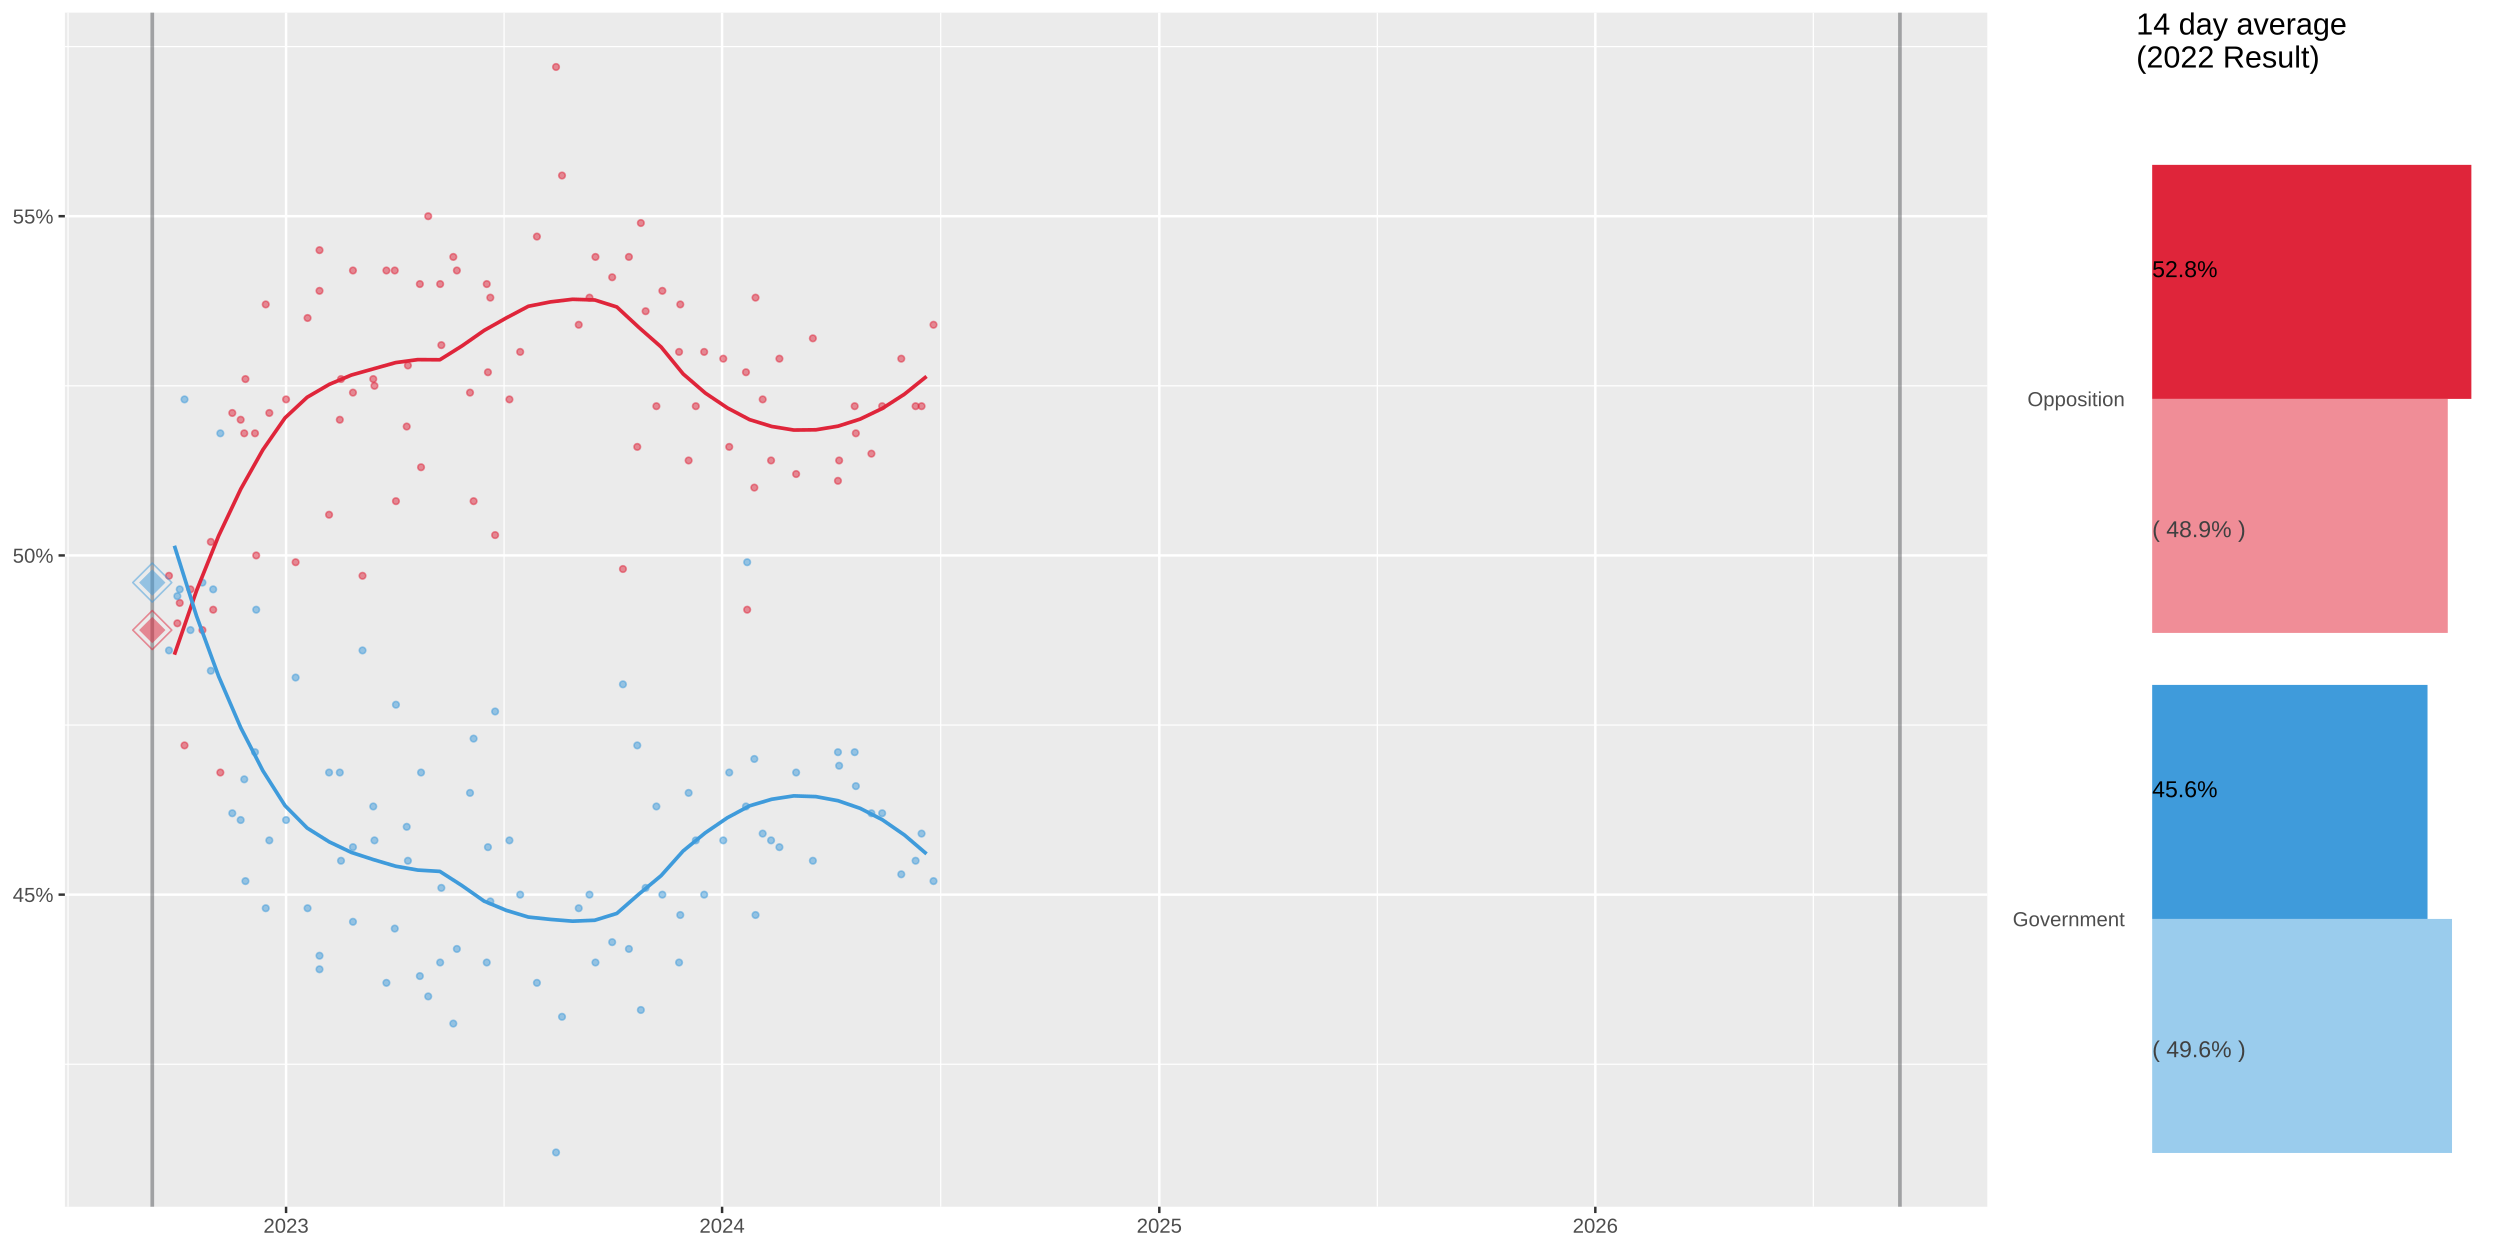
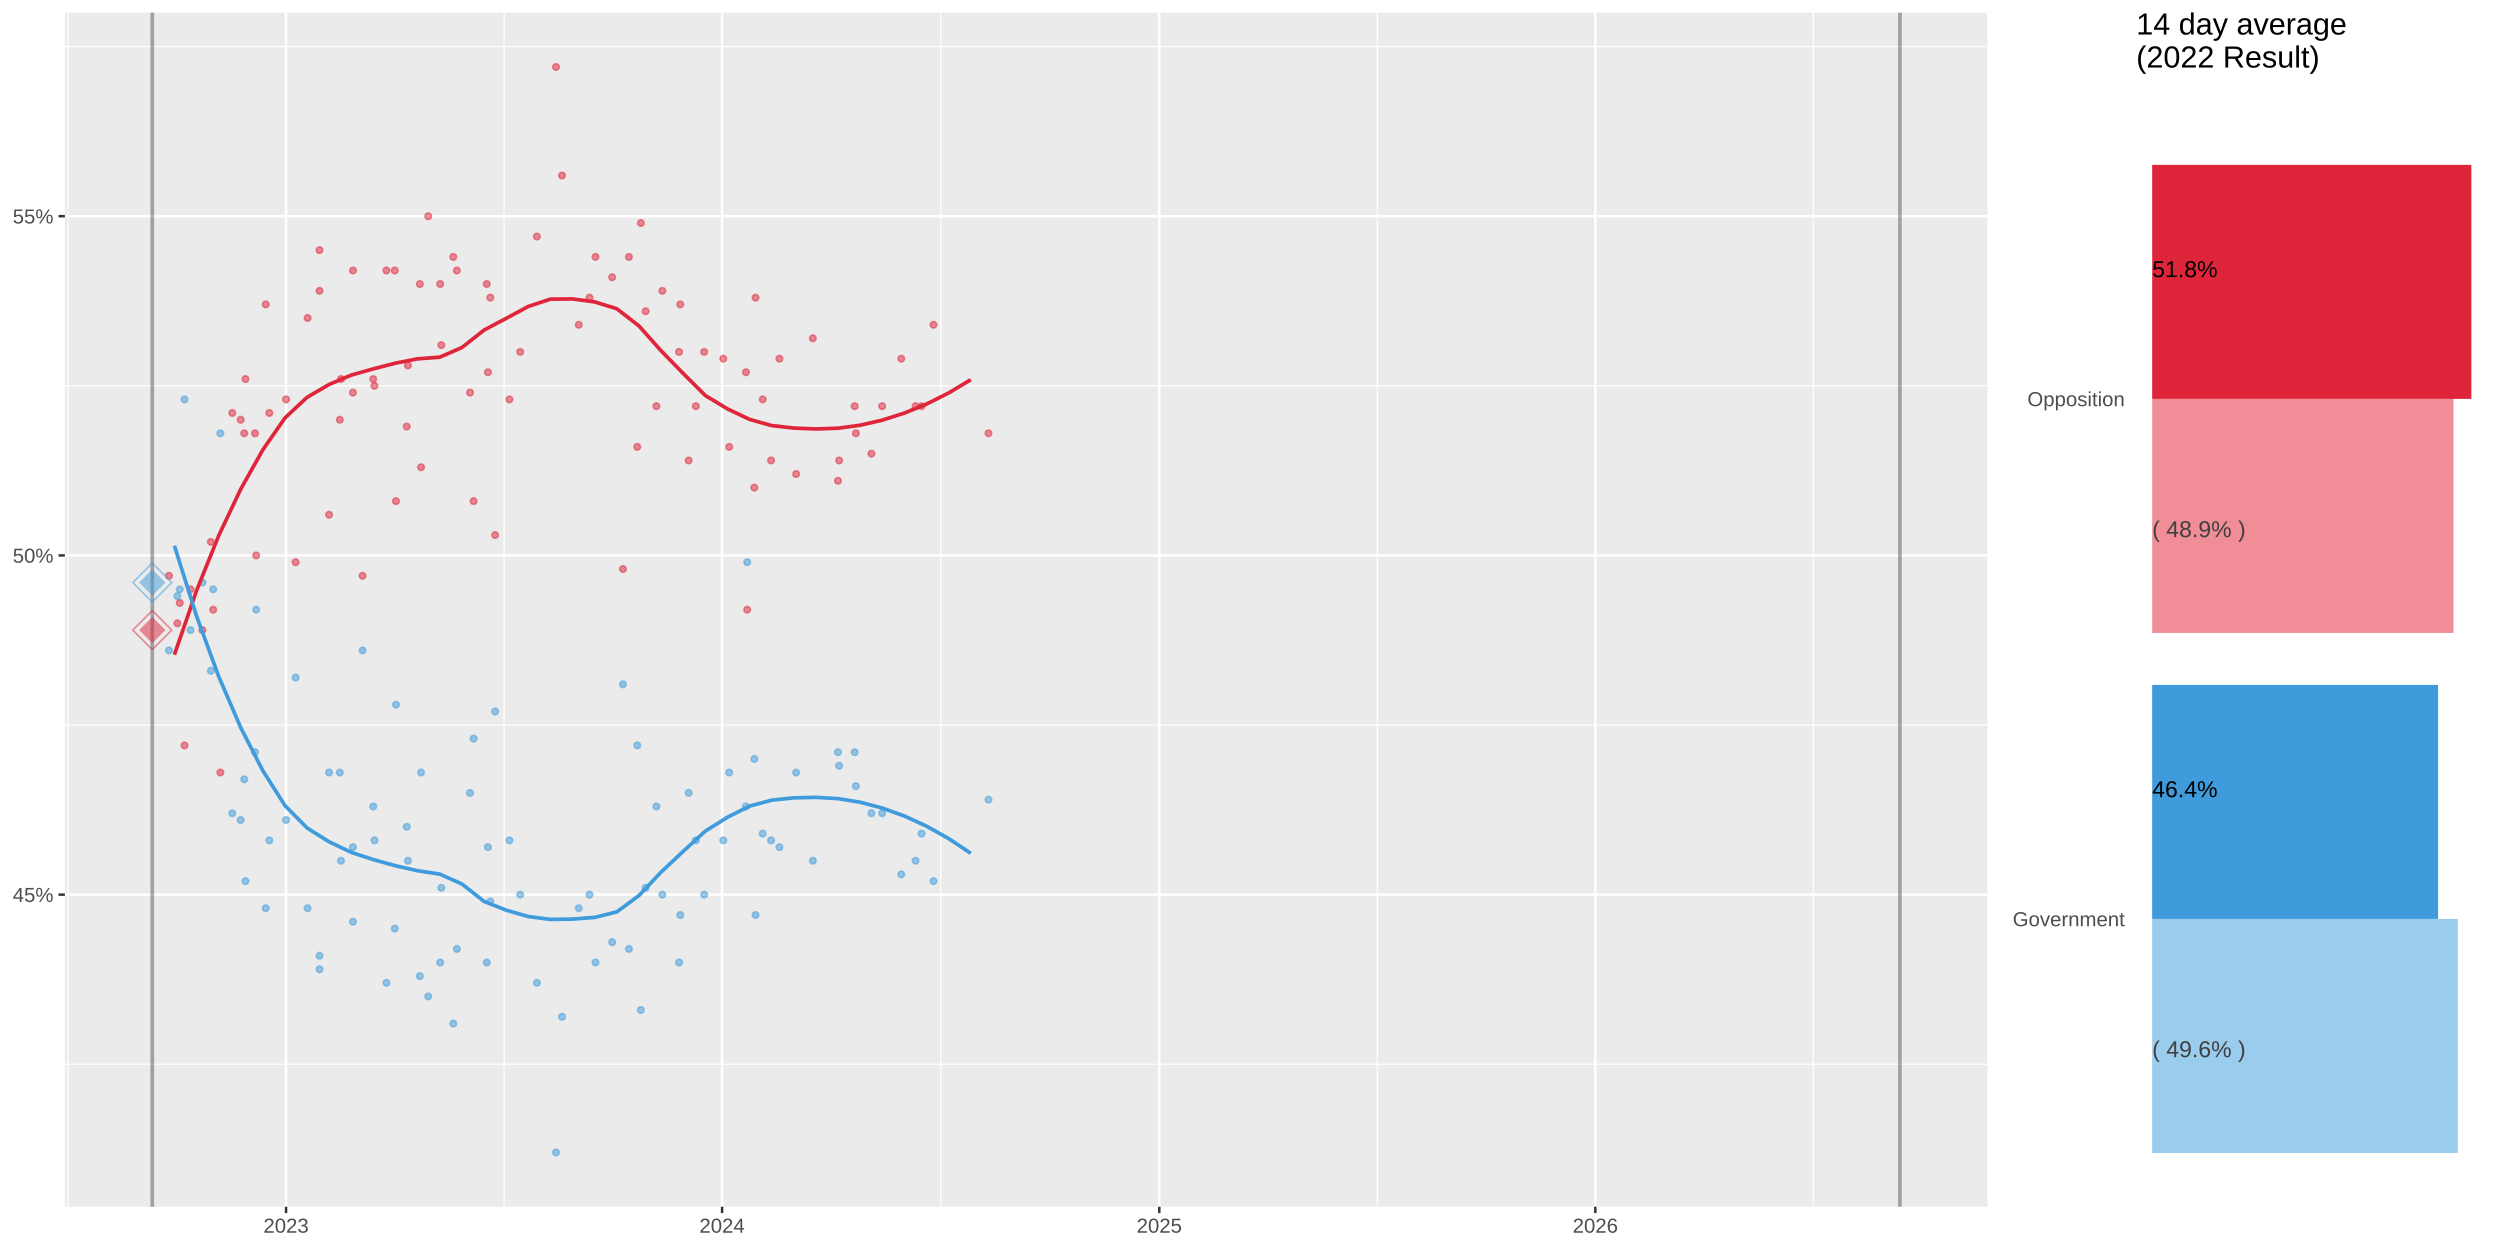
<svg xmlns="http://www.w3.org/2000/svg" class="svglite" width="1080.00pt" height="540.00pt" viewBox="0 0 1080.00 540.00">
  <defs>
    <style type="text/css">
    line, polyline, polygon, path, rect, circle {
      fill: none;
      stroke: #000000;
      stroke-linecap: round;
      stroke-linejoin: round;
      stroke-miterlimit: 10.00;
    }
    text {
      white-space: pre;
    }
  </style>
  </defs>
  <rect width="100%" height="100%" style="stroke: none; fill: none;" />
  <defs>
    <clipPath id="cpMC4wMHwxMDgwLjAwfDAuMDB8NTQwLjAw">
      <rect x="0.00" y="0.00" width="1080.00" height="540.00" />
    </clipPath>
  </defs>
  <g clip-path="url(#cpMC4wMHwxMDgwLjAwfDAuMDB8NTQwLjAw)">
</g>
  <defs>
    <clipPath id="cpMC4wMHw4NjQuMDB8MC4wMHw1NDAuMDA=">
      <rect x="0.00" y="0.00" width="864.00" height="540.00" />
    </clipPath>
  </defs>
  <g clip-path="url(#cpMC4wMHw4NjQuMDB8MC4wMHw1NDAuMDA=)">
    <rect x="0.00" y="0.00" width="864.00" height="540.00" style="stroke-width: 1.07; stroke: #FFFFFF; fill: #FFFFFF;" />
  </g>
  <g clip-path="url(#cpMC4wMHwxMDgwLjAwfDAuMDB8NTQwLjAw)">
</g>
  <defs>
    <clipPath id="cpMjguMDN8ODU4LjUyfDUuNDh8NTIxLjMx">
      <rect x="28.03" y="5.48" width="830.49" height="515.83" />
    </clipPath>
  </defs>
  <g clip-path="url(#cpMjguMDN8ODU4LjUyfDUuNDh8NTIxLjMx)">
    <rect x="28.03" y="5.48" width="830.49" height="515.83" style="stroke-width: 1.07; stroke: none; fill: #EBEBEB;" />
    <polyline points="28.03,459.76 858.52,459.76 " style="stroke-width: 0.53; stroke: #FFFFFF; stroke-linecap: butt;" />
    <polyline points="28.03,313.22 858.52,313.22 " style="stroke-width: 0.53; stroke: #FFFFFF; stroke-linecap: butt;" />
    <polyline points="28.03,166.68 858.52,166.68 " style="stroke-width: 0.53; stroke: #FFFFFF; stroke-linecap: butt;" />
    <polyline points="28.03,20.13 858.52,20.13 " style="stroke-width: 0.53; stroke: #FFFFFF; stroke-linecap: butt;" />
    <polyline points="29.40,521.31 29.40,5.48 " style="stroke-width: 0.53; stroke: #FFFFFF; stroke-linecap: butt;" />
    <polyline points="217.76,521.31 217.76,5.48 " style="stroke-width: 0.53; stroke: #FFFFFF; stroke-linecap: butt;" />
    <polyline points="406.38,521.31 406.38,5.48 " style="stroke-width: 0.53; stroke: #FFFFFF; stroke-linecap: butt;" />
    <polyline points="595.00,521.31 595.00,5.48 " style="stroke-width: 0.53; stroke: #FFFFFF; stroke-linecap: butt;" />
    <polyline points="783.36,521.31 783.36,5.48 " style="stroke-width: 0.53; stroke: #FFFFFF; stroke-linecap: butt;" />
    <polyline points="28.03,386.49 858.52,386.49 " style="stroke-width: 1.07; stroke: #FFFFFF; stroke-linecap: butt;" />
    <polyline points="28.03,239.95 858.52,239.95 " style="stroke-width: 1.07; stroke: #FFFFFF; stroke-linecap: butt;" />
    <polyline points="28.03,93.40 858.52,93.40 " style="stroke-width: 1.07; stroke: #FFFFFF; stroke-linecap: butt;" />
    <polyline points="123.58,521.31 123.58,5.48 " style="stroke-width: 1.07; stroke: #FFFFFF; stroke-linecap: butt;" />
    <polyline points="311.94,521.31 311.94,5.48 " style="stroke-width: 1.07; stroke: #FFFFFF; stroke-linecap: butt;" />
    <polyline points="500.82,521.31 500.82,5.48 " style="stroke-width: 1.07; stroke: #FFFFFF; stroke-linecap: butt;" />
    <polyline points="689.18,521.31 689.18,5.48 " style="stroke-width: 1.07; stroke: #FFFFFF; stroke-linecap: butt;" />
+     <circle cx="427.02" cy="187.19" r="1.42" style="stroke-width: 0.71; stroke: #DF253A; stroke-opacity: 0.50; fill: #DF253A; fill-opacity: 0.50;" />
    <circle cx="403.28" cy="140.30" r="1.42" style="stroke-width: 0.71; stroke: #DF253A; stroke-opacity: 0.50; fill: #DF253A; fill-opacity: 0.50;" />
    <circle cx="398.12" cy="175.47" r="1.42" style="stroke-width: 0.71; stroke: #DF253A; stroke-opacity: 0.50; fill: #DF253A; fill-opacity: 0.50;" />
    <circle cx="395.54" cy="175.47" r="1.42" style="stroke-width: 0.71; stroke: #DF253A; stroke-opacity: 0.50; fill: #DF253A; fill-opacity: 0.50;" />
    <circle cx="389.35" cy="154.95" r="1.42" style="stroke-width: 0.71; stroke: #DF253A; stroke-opacity: 0.50; fill: #DF253A; fill-opacity: 0.50;" />
    <circle cx="381.09" cy="175.47" r="1.42" style="stroke-width: 0.71; stroke: #DF253A; stroke-opacity: 0.50; fill: #DF253A; fill-opacity: 0.50;" />
    <circle cx="376.45" cy="195.98" r="1.42" style="stroke-width: 0.71; stroke: #DF253A; stroke-opacity: 0.50; fill: #DF253A; fill-opacity: 0.50;" />
    <circle cx="369.74" cy="187.19" r="1.42" style="stroke-width: 0.71; stroke: #DF253A; stroke-opacity: 0.50; fill: #DF253A; fill-opacity: 0.50;" />
    <circle cx="369.22" cy="175.47" r="1.42" style="stroke-width: 0.71; stroke: #DF253A; stroke-opacity: 0.50; fill: #DF253A; fill-opacity: 0.50;" />
    <circle cx="362.51" cy="198.92" r="1.42" style="stroke-width: 0.71; stroke: #DF253A; stroke-opacity: 0.50; fill: #DF253A; fill-opacity: 0.50;" />
    <circle cx="362.00" cy="207.71" r="1.42" style="stroke-width: 0.71; stroke: #DF253A; stroke-opacity: 0.50; fill: #DF253A; fill-opacity: 0.50;" />
    <circle cx="351.16" cy="146.16" r="1.42" style="stroke-width: 0.71; stroke: #DF253A; stroke-opacity: 0.50; fill: #DF253A; fill-opacity: 0.50;" />
    <circle cx="343.93" cy="204.78" r="1.42" style="stroke-width: 0.71; stroke: #DF253A; stroke-opacity: 0.50; fill: #DF253A; fill-opacity: 0.50;" />
    <circle cx="336.71" cy="154.95" r="1.42" style="stroke-width: 0.71; stroke: #DF253A; stroke-opacity: 0.50; fill: #DF253A; fill-opacity: 0.50;" />
    <circle cx="333.10" cy="198.92" r="1.42" style="stroke-width: 0.71; stroke: #DF253A; stroke-opacity: 0.50; fill: #DF253A; fill-opacity: 0.50;" />
    <circle cx="329.48" cy="172.54" r="1.42" style="stroke-width: 0.71; stroke: #DF253A; stroke-opacity: 0.50; fill: #DF253A; fill-opacity: 0.50;" />
    <circle cx="326.39" cy="128.58" r="1.42" style="stroke-width: 0.71; stroke: #DF253A; stroke-opacity: 0.50; fill: #DF253A; fill-opacity: 0.50;" />
    <circle cx="325.87" cy="210.64" r="1.42" style="stroke-width: 0.71; stroke: #DF253A; stroke-opacity: 0.50; fill: #DF253A; fill-opacity: 0.50;" />
    <circle cx="322.78" cy="263.39" r="1.42" style="stroke-width: 0.71; stroke: #DF253A; stroke-opacity: 0.50; fill: #DF253A; fill-opacity: 0.50;" />
    <circle cx="322.26" cy="160.81" r="1.42" style="stroke-width: 0.71; stroke: #DF253A; stroke-opacity: 0.50; fill: #DF253A; fill-opacity: 0.50;" />
    <circle cx="315.03" cy="193.05" r="1.42" style="stroke-width: 0.71; stroke: #DF253A; stroke-opacity: 0.50; fill: #DF253A; fill-opacity: 0.50;" />
    <circle cx="312.45" cy="154.95" r="1.42" style="stroke-width: 0.71; stroke: #DF253A; stroke-opacity: 0.50; fill: #DF253A; fill-opacity: 0.50;" />
    <circle cx="304.20" cy="152.02" r="1.42" style="stroke-width: 0.71; stroke: #DF253A; stroke-opacity: 0.50; fill: #DF253A; fill-opacity: 0.50;" />
    <circle cx="300.59" cy="175.47" r="1.42" style="stroke-width: 0.71; stroke: #DF253A; stroke-opacity: 0.50; fill: #DF253A; fill-opacity: 0.50;" />
    <circle cx="297.49" cy="198.92" r="1.42" style="stroke-width: 0.71; stroke: #DF253A; stroke-opacity: 0.50; fill: #DF253A; fill-opacity: 0.50;" />
    <circle cx="293.88" cy="131.51" r="1.42" style="stroke-width: 0.71; stroke: #DF253A; stroke-opacity: 0.50; fill: #DF253A; fill-opacity: 0.50;" />
    <circle cx="293.36" cy="152.02" r="1.42" style="stroke-width: 0.71; stroke: #DF253A; stroke-opacity: 0.50; fill: #DF253A; fill-opacity: 0.50;" />
    <circle cx="286.14" cy="125.64" r="1.42" style="stroke-width: 0.71; stroke: #DF253A; stroke-opacity: 0.50; fill: #DF253A; fill-opacity: 0.50;" />
    <circle cx="283.56" cy="175.47" r="1.42" style="stroke-width: 0.71; stroke: #DF253A; stroke-opacity: 0.50; fill: #DF253A; fill-opacity: 0.50;" />
    <circle cx="278.91" cy="134.44" r="1.42" style="stroke-width: 0.71; stroke: #DF253A; stroke-opacity: 0.50; fill: #DF253A; fill-opacity: 0.50;" />
    <circle cx="276.85" cy="96.34" r="1.42" style="stroke-width: 0.71; stroke: #DF253A; stroke-opacity: 0.50; fill: #DF253A; fill-opacity: 0.50;" />
    <circle cx="275.30" cy="193.05" r="1.42" style="stroke-width: 0.71; stroke: #DF253A; stroke-opacity: 0.50; fill: #DF253A; fill-opacity: 0.50;" />
    <circle cx="271.69" cy="110.99" r="1.42" style="stroke-width: 0.71; stroke: #DF253A; stroke-opacity: 0.50; fill: #DF253A; fill-opacity: 0.50;" />
    <circle cx="269.11" cy="245.81" r="1.42" style="stroke-width: 0.71; stroke: #DF253A; stroke-opacity: 0.50; fill: #DF253A; fill-opacity: 0.50;" />
    <circle cx="264.46" cy="119.78" r="1.42" style="stroke-width: 0.71; stroke: #DF253A; stroke-opacity: 0.50; fill: #DF253A; fill-opacity: 0.50;" />
    <circle cx="257.24" cy="110.99" r="1.42" style="stroke-width: 0.71; stroke: #DF253A; stroke-opacity: 0.50; fill: #DF253A; fill-opacity: 0.50;" />
    <circle cx="254.66" cy="128.58" r="1.42" style="stroke-width: 0.71; stroke: #DF253A; stroke-opacity: 0.50; fill: #DF253A; fill-opacity: 0.50;" />
    <circle cx="250.01" cy="140.30" r="1.42" style="stroke-width: 0.71; stroke: #DF253A; stroke-opacity: 0.50; fill: #DF253A; fill-opacity: 0.50;" />
    <circle cx="242.79" cy="75.82" r="1.42" style="stroke-width: 0.71; stroke: #DF253A; stroke-opacity: 0.50; fill: #DF253A; fill-opacity: 0.50;" />
    <circle cx="240.21" cy="28.93" r="1.42" style="stroke-width: 0.71; stroke: #DF253A; stroke-opacity: 0.50; fill: #DF253A; fill-opacity: 0.50;" />
    <circle cx="231.95" cy="102.20" r="1.42" style="stroke-width: 0.71; stroke: #DF253A; stroke-opacity: 0.50; fill: #DF253A; fill-opacity: 0.50;" />
    <circle cx="224.72" cy="152.02" r="1.42" style="stroke-width: 0.71; stroke: #DF253A; stroke-opacity: 0.50; fill: #DF253A; fill-opacity: 0.50;" />
    <circle cx="220.08" cy="172.54" r="1.42" style="stroke-width: 0.71; stroke: #DF253A; stroke-opacity: 0.50; fill: #DF253A; fill-opacity: 0.50;" />
    <circle cx="213.89" cy="231.15" r="1.42" style="stroke-width: 0.71; stroke: #DF253A; stroke-opacity: 0.50; fill: #DF253A; fill-opacity: 0.50;" />
    <circle cx="211.82" cy="128.58" r="1.42" style="stroke-width: 0.71; stroke: #DF253A; stroke-opacity: 0.50; fill: #DF253A; fill-opacity: 0.50;" />
    <circle cx="210.79" cy="160.81" r="1.42" style="stroke-width: 0.71; stroke: #DF253A; stroke-opacity: 0.50; fill: #DF253A; fill-opacity: 0.50;" />
    <circle cx="210.28" cy="122.71" r="1.42" style="stroke-width: 0.71; stroke: #DF253A; stroke-opacity: 0.50; fill: #DF253A; fill-opacity: 0.50;" />
    <circle cx="204.60" cy="216.50" r="1.42" style="stroke-width: 0.71; stroke: #DF253A; stroke-opacity: 0.50; fill: #DF253A; fill-opacity: 0.50;" />
    <circle cx="203.05" cy="169.61" r="1.42" style="stroke-width: 0.71; stroke: #DF253A; stroke-opacity: 0.50; fill: #DF253A; fill-opacity: 0.50;" />
    <circle cx="197.37" cy="116.85" r="1.42" style="stroke-width: 0.71; stroke: #DF253A; stroke-opacity: 0.50; fill: #DF253A; fill-opacity: 0.50;" />
    <circle cx="195.83" cy="110.99" r="1.42" style="stroke-width: 0.71; stroke: #DF253A; stroke-opacity: 0.50; fill: #DF253A; fill-opacity: 0.50;" />
    <circle cx="190.66" cy="149.09" r="1.42" style="stroke-width: 0.71; stroke: #DF253A; stroke-opacity: 0.50; fill: #DF253A; fill-opacity: 0.50;" />
    <circle cx="190.15" cy="122.71" r="1.42" style="stroke-width: 0.71; stroke: #DF253A; stroke-opacity: 0.50; fill: #DF253A; fill-opacity: 0.50;" />
    <circle cx="184.99" cy="93.40" r="1.42" style="stroke-width: 0.71; stroke: #DF253A; stroke-opacity: 0.50; fill: #DF253A; fill-opacity: 0.50;" />
    <circle cx="181.89" cy="201.85" r="1.42" style="stroke-width: 0.71; stroke: #DF253A; stroke-opacity: 0.50; fill: #DF253A; fill-opacity: 0.50;" />
    <circle cx="181.38" cy="122.71" r="1.42" style="stroke-width: 0.71; stroke: #DF253A; stroke-opacity: 0.50; fill: #DF253A; fill-opacity: 0.50;" />
    <circle cx="176.22" cy="157.88" r="1.42" style="stroke-width: 0.71; stroke: #DF253A; stroke-opacity: 0.50; fill: #DF253A; fill-opacity: 0.50;" />
    <circle cx="175.70" cy="184.26" r="1.42" style="stroke-width: 0.71; stroke: #DF253A; stroke-opacity: 0.50; fill: #DF253A; fill-opacity: 0.50;" />
    <circle cx="171.05" cy="216.50" r="1.42" style="stroke-width: 0.71; stroke: #DF253A; stroke-opacity: 0.50; fill: #DF253A; fill-opacity: 0.50;" />
    <circle cx="170.54" cy="116.85" r="1.42" style="stroke-width: 0.71; stroke: #DF253A; stroke-opacity: 0.50; fill: #DF253A; fill-opacity: 0.50;" />
    <circle cx="166.93" cy="116.85" r="1.42" style="stroke-width: 0.71; stroke: #DF253A; stroke-opacity: 0.50; fill: #DF253A; fill-opacity: 0.50;" />
    <circle cx="161.77" cy="166.68" r="1.42" style="stroke-width: 0.71; stroke: #DF253A; stroke-opacity: 0.50; fill: #DF253A; fill-opacity: 0.50;" />
    <circle cx="161.25" cy="163.75" r="1.42" style="stroke-width: 0.71; stroke: #DF253A; stroke-opacity: 0.50; fill: #DF253A; fill-opacity: 0.50;" />
    <circle cx="156.61" cy="248.74" r="1.42" style="stroke-width: 0.71; stroke: #DF253A; stroke-opacity: 0.50; fill: #DF253A; fill-opacity: 0.50;" />
    <circle cx="152.48" cy="169.61" r="1.42" style="stroke-width: 0.71; stroke: #DF253A; stroke-opacity: 0.50; fill: #DF253A; fill-opacity: 0.50;" />
    <circle cx="152.48" cy="116.85" r="1.42" style="stroke-width: 0.71; stroke: #DF253A; stroke-opacity: 0.50; fill: #DF253A; fill-opacity: 0.50;" />
    <circle cx="147.32" cy="163.75" r="1.42" style="stroke-width: 0.71; stroke: #DF253A; stroke-opacity: 0.50; fill: #DF253A; fill-opacity: 0.50;" />
    <circle cx="146.80" cy="181.33" r="1.42" style="stroke-width: 0.71; stroke: #DF253A; stroke-opacity: 0.50; fill: #DF253A; fill-opacity: 0.50;" />
    <circle cx="142.16" cy="222.36" r="1.42" style="stroke-width: 0.71; stroke: #DF253A; stroke-opacity: 0.50; fill: #DF253A; fill-opacity: 0.50;" />
    <circle cx="138.03" cy="108.06" r="1.42" style="stroke-width: 0.71; stroke: #DF253A; stroke-opacity: 0.50; fill: #DF253A; fill-opacity: 0.50;" />
    <circle cx="138.03" cy="125.64" r="1.42" style="stroke-width: 0.71; stroke: #DF253A; stroke-opacity: 0.50; fill: #DF253A; fill-opacity: 0.50;" />
    <circle cx="132.87" cy="137.37" r="1.42" style="stroke-width: 0.71; stroke: #DF253A; stroke-opacity: 0.50; fill: #DF253A; fill-opacity: 0.50;" />
    <circle cx="127.71" cy="242.88" r="1.42" style="stroke-width: 0.71; stroke: #DF253A; stroke-opacity: 0.50; fill: #DF253A; fill-opacity: 0.50;" />
    <circle cx="123.58" cy="172.54" r="1.42" style="stroke-width: 0.71; stroke: #DF253A; stroke-opacity: 0.50; fill: #DF253A; fill-opacity: 0.50;" />
    <circle cx="116.35" cy="178.40" r="1.42" style="stroke-width: 0.71; stroke: #DF253A; stroke-opacity: 0.50; fill: #DF253A; fill-opacity: 0.50;" />
    <circle cx="114.80" cy="131.51" r="1.42" style="stroke-width: 0.71; stroke: #DF253A; stroke-opacity: 0.50; fill: #DF253A; fill-opacity: 0.50;" />
    <circle cx="110.68" cy="239.95" r="1.42" style="stroke-width: 0.71; stroke: #DF253A; stroke-opacity: 0.50; fill: #DF253A; fill-opacity: 0.50;" />
    <circle cx="110.16" cy="187.19" r="1.42" style="stroke-width: 0.71; stroke: #DF253A; stroke-opacity: 0.50; fill: #DF253A; fill-opacity: 0.50;" />
    <circle cx="106.03" cy="163.75" r="1.42" style="stroke-width: 0.71; stroke: #DF253A; stroke-opacity: 0.50; fill: #DF253A; fill-opacity: 0.50;" />
    <circle cx="105.52" cy="187.19" r="1.42" style="stroke-width: 0.71; stroke: #DF253A; stroke-opacity: 0.50; fill: #DF253A; fill-opacity: 0.50;" />
    <circle cx="103.97" cy="181.33" r="1.42" style="stroke-width: 0.71; stroke: #DF253A; stroke-opacity: 0.50; fill: #DF253A; fill-opacity: 0.50;" />
    <circle cx="100.35" cy="178.40" r="1.42" style="stroke-width: 0.71; stroke: #DF253A; stroke-opacity: 0.50; fill: #DF253A; fill-opacity: 0.50;" />
    <circle cx="95.19" cy="333.73" r="1.42" style="stroke-width: 0.71; stroke: #DF253A; stroke-opacity: 0.50; fill: #DF253A; fill-opacity: 0.50;" />
    <circle cx="92.10" cy="263.39" r="1.42" style="stroke-width: 0.71; stroke: #DF253A; stroke-opacity: 0.50; fill: #DF253A; fill-opacity: 0.50;" />
    <circle cx="91.07" cy="234.09" r="1.42" style="stroke-width: 0.71; stroke: #DF253A; stroke-opacity: 0.50; fill: #DF253A; fill-opacity: 0.50;" />
    <circle cx="87.45" cy="272.19" r="1.42" style="stroke-width: 0.71; stroke: #DF253A; stroke-opacity: 0.50; fill: #DF253A; fill-opacity: 0.50;" />
    <circle cx="82.29" cy="254.60" r="1.42" style="stroke-width: 0.71; stroke: #DF253A; stroke-opacity: 0.50; fill: #DF253A; fill-opacity: 0.50;" />
    <circle cx="79.71" cy="322.01" r="1.42" style="stroke-width: 0.71; stroke: #DF253A; stroke-opacity: 0.50; fill: #DF253A; fill-opacity: 0.50;" />
    <circle cx="77.65" cy="260.46" r="1.42" style="stroke-width: 0.71; stroke: #DF253A; stroke-opacity: 0.50; fill: #DF253A; fill-opacity: 0.50;" />
    <circle cx="76.62" cy="269.26" r="1.42" style="stroke-width: 0.71; stroke: #DF253A; stroke-opacity: 0.50; fill: #DF253A; fill-opacity: 0.50;" />
    <circle cx="73.00" cy="248.74" r="1.42" style="stroke-width: 0.71; stroke: #DF253A; stroke-opacity: 0.50; fill: #DF253A; fill-opacity: 0.50;" />
+     <circle cx="427.02" cy="345.46" r="1.42" style="stroke-width: 0.71; stroke: #3F9BDB; stroke-opacity: 0.50; fill: #3F9BDB; fill-opacity: 0.50;" />
    <circle cx="403.28" cy="380.63" r="1.42" style="stroke-width: 0.71; stroke: #3F9BDB; stroke-opacity: 0.50; fill: #3F9BDB; fill-opacity: 0.50;" />
    <circle cx="398.12" cy="360.11" r="1.42" style="stroke-width: 0.71; stroke: #3F9BDB; stroke-opacity: 0.50; fill: #3F9BDB; fill-opacity: 0.50;" />
    <circle cx="395.54" cy="371.84" r="1.42" style="stroke-width: 0.71; stroke: #3F9BDB; stroke-opacity: 0.50; fill: #3F9BDB; fill-opacity: 0.50;" />
    <circle cx="389.35" cy="377.70" r="1.42" style="stroke-width: 0.71; stroke: #3F9BDB; stroke-opacity: 0.50; fill: #3F9BDB; fill-opacity: 0.50;" />
    <circle cx="381.09" cy="351.32" r="1.42" style="stroke-width: 0.71; stroke: #3F9BDB; stroke-opacity: 0.50; fill: #3F9BDB; fill-opacity: 0.50;" />
    <circle cx="376.45" cy="351.32" r="1.42" style="stroke-width: 0.71; stroke: #3F9BDB; stroke-opacity: 0.50; fill: #3F9BDB; fill-opacity: 0.50;" />
    <circle cx="369.74" cy="339.60" r="1.42" style="stroke-width: 0.71; stroke: #3F9BDB; stroke-opacity: 0.50; fill: #3F9BDB; fill-opacity: 0.50;" />
    <circle cx="369.22" cy="324.94" r="1.42" style="stroke-width: 0.71; stroke: #3F9BDB; stroke-opacity: 0.50; fill: #3F9BDB; fill-opacity: 0.50;" />
    <circle cx="362.51" cy="330.80" r="1.42" style="stroke-width: 0.71; stroke: #3F9BDB; stroke-opacity: 0.50; fill: #3F9BDB; fill-opacity: 0.50;" />
    <circle cx="362.00" cy="324.94" r="1.42" style="stroke-width: 0.71; stroke: #3F9BDB; stroke-opacity: 0.50; fill: #3F9BDB; fill-opacity: 0.50;" />
    <circle cx="351.16" cy="371.84" r="1.42" style="stroke-width: 0.71; stroke: #3F9BDB; stroke-opacity: 0.50; fill: #3F9BDB; fill-opacity: 0.50;" />
    <circle cx="343.93" cy="333.73" r="1.42" style="stroke-width: 0.71; stroke: #3F9BDB; stroke-opacity: 0.50; fill: #3F9BDB; fill-opacity: 0.50;" />
    <circle cx="336.71" cy="365.97" r="1.42" style="stroke-width: 0.71; stroke: #3F9BDB; stroke-opacity: 0.50; fill: #3F9BDB; fill-opacity: 0.50;" />
    <circle cx="333.10" cy="363.04" r="1.42" style="stroke-width: 0.71; stroke: #3F9BDB; stroke-opacity: 0.50; fill: #3F9BDB; fill-opacity: 0.50;" />
    <circle cx="329.48" cy="360.11" r="1.42" style="stroke-width: 0.71; stroke: #3F9BDB; stroke-opacity: 0.50; fill: #3F9BDB; fill-opacity: 0.50;" />
    <circle cx="326.39" cy="395.28" r="1.42" style="stroke-width: 0.71; stroke: #3F9BDB; stroke-opacity: 0.50; fill: #3F9BDB; fill-opacity: 0.50;" />
    <circle cx="325.87" cy="327.87" r="1.42" style="stroke-width: 0.71; stroke: #3F9BDB; stroke-opacity: 0.50; fill: #3F9BDB; fill-opacity: 0.50;" />
    <circle cx="322.78" cy="242.88" r="1.42" style="stroke-width: 0.71; stroke: #3F9BDB; stroke-opacity: 0.50; fill: #3F9BDB; fill-opacity: 0.50;" />
    <circle cx="322.26" cy="348.39" r="1.42" style="stroke-width: 0.71; stroke: #3F9BDB; stroke-opacity: 0.50; fill: #3F9BDB; fill-opacity: 0.50;" />
    <circle cx="315.03" cy="333.73" r="1.42" style="stroke-width: 0.71; stroke: #3F9BDB; stroke-opacity: 0.50; fill: #3F9BDB; fill-opacity: 0.50;" />
    <circle cx="312.45" cy="363.04" r="1.42" style="stroke-width: 0.71; stroke: #3F9BDB; stroke-opacity: 0.50; fill: #3F9BDB; fill-opacity: 0.50;" />
    <circle cx="304.20" cy="386.49" r="1.42" style="stroke-width: 0.71; stroke: #3F9BDB; stroke-opacity: 0.50; fill: #3F9BDB; fill-opacity: 0.50;" />
    <circle cx="300.59" cy="363.04" r="1.42" style="stroke-width: 0.71; stroke: #3F9BDB; stroke-opacity: 0.50; fill: #3F9BDB; fill-opacity: 0.50;" />
    <circle cx="297.49" cy="342.53" r="1.42" style="stroke-width: 0.71; stroke: #3F9BDB; stroke-opacity: 0.50; fill: #3F9BDB; fill-opacity: 0.50;" />
    <circle cx="293.88" cy="395.28" r="1.42" style="stroke-width: 0.71; stroke: #3F9BDB; stroke-opacity: 0.50; fill: #3F9BDB; fill-opacity: 0.50;" />
    <circle cx="293.36" cy="415.80" r="1.42" style="stroke-width: 0.71; stroke: #3F9BDB; stroke-opacity: 0.50; fill: #3F9BDB; fill-opacity: 0.50;" />
    <circle cx="286.14" cy="386.49" r="1.42" style="stroke-width: 0.71; stroke: #3F9BDB; stroke-opacity: 0.50; fill: #3F9BDB; fill-opacity: 0.50;" />
    <circle cx="283.56" cy="348.39" r="1.42" style="stroke-width: 0.71; stroke: #3F9BDB; stroke-opacity: 0.50; fill: #3F9BDB; fill-opacity: 0.50;" />
    <circle cx="278.91" cy="383.56" r="1.42" style="stroke-width: 0.71; stroke: #3F9BDB; stroke-opacity: 0.50; fill: #3F9BDB; fill-opacity: 0.50;" />
    <circle cx="276.85" cy="436.31" r="1.42" style="stroke-width: 0.71; stroke: #3F9BDB; stroke-opacity: 0.50; fill: #3F9BDB; fill-opacity: 0.50;" />
    <circle cx="275.30" cy="322.01" r="1.42" style="stroke-width: 0.71; stroke: #3F9BDB; stroke-opacity: 0.50; fill: #3F9BDB; fill-opacity: 0.50;" />
    <circle cx="271.69" cy="409.94" r="1.42" style="stroke-width: 0.71; stroke: #3F9BDB; stroke-opacity: 0.50; fill: #3F9BDB; fill-opacity: 0.50;" />
    <circle cx="269.11" cy="295.63" r="1.42" style="stroke-width: 0.71; stroke: #3F9BDB; stroke-opacity: 0.50; fill: #3F9BDB; fill-opacity: 0.50;" />
    <circle cx="264.46" cy="407.01" r="1.42" style="stroke-width: 0.71; stroke: #3F9BDB; stroke-opacity: 0.50; fill: #3F9BDB; fill-opacity: 0.50;" />
    <circle cx="257.24" cy="415.80" r="1.42" style="stroke-width: 0.71; stroke: #3F9BDB; stroke-opacity: 0.50; fill: #3F9BDB; fill-opacity: 0.50;" />
    <circle cx="254.66" cy="386.49" r="1.42" style="stroke-width: 0.71; stroke: #3F9BDB; stroke-opacity: 0.50; fill: #3F9BDB; fill-opacity: 0.50;" />
    <circle cx="250.01" cy="392.35" r="1.42" style="stroke-width: 0.71; stroke: #3F9BDB; stroke-opacity: 0.50; fill: #3F9BDB; fill-opacity: 0.50;" />
    <circle cx="242.79" cy="439.25" r="1.42" style="stroke-width: 0.71; stroke: #3F9BDB; stroke-opacity: 0.50; fill: #3F9BDB; fill-opacity: 0.50;" />
    <circle cx="240.21" cy="497.86" r="1.42" style="stroke-width: 0.71; stroke: #3F9BDB; stroke-opacity: 0.50; fill: #3F9BDB; fill-opacity: 0.50;" />
    <circle cx="231.95" cy="424.59" r="1.42" style="stroke-width: 0.71; stroke: #3F9BDB; stroke-opacity: 0.50; fill: #3F9BDB; fill-opacity: 0.50;" />
    <circle cx="224.72" cy="386.49" r="1.42" style="stroke-width: 0.71; stroke: #3F9BDB; stroke-opacity: 0.50; fill: #3F9BDB; fill-opacity: 0.50;" />
    <circle cx="220.08" cy="363.04" r="1.42" style="stroke-width: 0.71; stroke: #3F9BDB; stroke-opacity: 0.50; fill: #3F9BDB; fill-opacity: 0.50;" />
    <circle cx="213.89" cy="307.36" r="1.42" style="stroke-width: 0.71; stroke: #3F9BDB; stroke-opacity: 0.50; fill: #3F9BDB; fill-opacity: 0.50;" />
    <circle cx="211.82" cy="389.42" r="1.42" style="stroke-width: 0.71; stroke: #3F9BDB; stroke-opacity: 0.50; fill: #3F9BDB; fill-opacity: 0.50;" />
    <circle cx="210.79" cy="365.97" r="1.42" style="stroke-width: 0.71; stroke: #3F9BDB; stroke-opacity: 0.50; fill: #3F9BDB; fill-opacity: 0.50;" />
    <circle cx="210.28" cy="415.80" r="1.42" style="stroke-width: 0.71; stroke: #3F9BDB; stroke-opacity: 0.50; fill: #3F9BDB; fill-opacity: 0.50;" />
    <circle cx="204.60" cy="319.08" r="1.42" style="stroke-width: 0.71; stroke: #3F9BDB; stroke-opacity: 0.50; fill: #3F9BDB; fill-opacity: 0.50;" />
    <circle cx="203.05" cy="342.53" r="1.42" style="stroke-width: 0.71; stroke: #3F9BDB; stroke-opacity: 0.50; fill: #3F9BDB; fill-opacity: 0.50;" />
    <circle cx="197.37" cy="409.94" r="1.42" style="stroke-width: 0.71; stroke: #3F9BDB; stroke-opacity: 0.50; fill: #3F9BDB; fill-opacity: 0.50;" />
    <circle cx="195.83" cy="442.18" r="1.42" style="stroke-width: 0.71; stroke: #3F9BDB; stroke-opacity: 0.50; fill: #3F9BDB; fill-opacity: 0.50;" />
    <circle cx="190.66" cy="383.56" r="1.42" style="stroke-width: 0.71; stroke: #3F9BDB; stroke-opacity: 0.50; fill: #3F9BDB; fill-opacity: 0.50;" />
    <circle cx="190.15" cy="415.80" r="1.42" style="stroke-width: 0.71; stroke: #3F9BDB; stroke-opacity: 0.50; fill: #3F9BDB; fill-opacity: 0.50;" />
    <circle cx="184.99" cy="430.45" r="1.42" style="stroke-width: 0.71; stroke: #3F9BDB; stroke-opacity: 0.50; fill: #3F9BDB; fill-opacity: 0.50;" />
    <circle cx="181.89" cy="333.73" r="1.42" style="stroke-width: 0.71; stroke: #3F9BDB; stroke-opacity: 0.50; fill: #3F9BDB; fill-opacity: 0.50;" />
    <circle cx="181.38" cy="421.66" r="1.42" style="stroke-width: 0.71; stroke: #3F9BDB; stroke-opacity: 0.50; fill: #3F9BDB; fill-opacity: 0.50;" />
    <circle cx="176.22" cy="371.84" r="1.42" style="stroke-width: 0.71; stroke: #3F9BDB; stroke-opacity: 0.50; fill: #3F9BDB; fill-opacity: 0.50;" />
    <circle cx="175.70" cy="357.18" r="1.42" style="stroke-width: 0.71; stroke: #3F9BDB; stroke-opacity: 0.50; fill: #3F9BDB; fill-opacity: 0.50;" />
    <circle cx="171.05" cy="304.43" r="1.42" style="stroke-width: 0.71; stroke: #3F9BDB; stroke-opacity: 0.50; fill: #3F9BDB; fill-opacity: 0.50;" />
    <circle cx="170.54" cy="401.14" r="1.42" style="stroke-width: 0.71; stroke: #3F9BDB; stroke-opacity: 0.50; fill: #3F9BDB; fill-opacity: 0.50;" />
    <circle cx="166.93" cy="424.59" r="1.42" style="stroke-width: 0.71; stroke: #3F9BDB; stroke-opacity: 0.50; fill: #3F9BDB; fill-opacity: 0.50;" />
    <circle cx="161.77" cy="363.04" r="1.42" style="stroke-width: 0.71; stroke: #3F9BDB; stroke-opacity: 0.50; fill: #3F9BDB; fill-opacity: 0.50;" />
    <circle cx="161.25" cy="348.39" r="1.42" style="stroke-width: 0.71; stroke: #3F9BDB; stroke-opacity: 0.50; fill: #3F9BDB; fill-opacity: 0.50;" />
    <circle cx="156.61" cy="280.98" r="1.42" style="stroke-width: 0.71; stroke: #3F9BDB; stroke-opacity: 0.50; fill: #3F9BDB; fill-opacity: 0.50;" />
    <circle cx="152.48" cy="365.97" r="1.42" style="stroke-width: 0.71; stroke: #3F9BDB; stroke-opacity: 0.50; fill: #3F9BDB; fill-opacity: 0.50;" />
    <circle cx="152.48" cy="398.21" r="1.42" style="stroke-width: 0.71; stroke: #3F9BDB; stroke-opacity: 0.50; fill: #3F9BDB; fill-opacity: 0.50;" />
    <circle cx="147.32" cy="371.84" r="1.42" style="stroke-width: 0.71; stroke: #3F9BDB; stroke-opacity: 0.50; fill: #3F9BDB; fill-opacity: 0.50;" />
    <circle cx="146.80" cy="333.73" r="1.42" style="stroke-width: 0.71; stroke: #3F9BDB; stroke-opacity: 0.50; fill: #3F9BDB; fill-opacity: 0.50;" />
    <circle cx="142.16" cy="333.73" r="1.42" style="stroke-width: 0.71; stroke: #3F9BDB; stroke-opacity: 0.50; fill: #3F9BDB; fill-opacity: 0.50;" />
    <circle cx="138.03" cy="418.73" r="1.42" style="stroke-width: 0.71; stroke: #3F9BDB; stroke-opacity: 0.50; fill: #3F9BDB; fill-opacity: 0.50;" />
    <circle cx="138.03" cy="412.87" r="1.42" style="stroke-width: 0.71; stroke: #3F9BDB; stroke-opacity: 0.50; fill: #3F9BDB; fill-opacity: 0.50;" />
    <circle cx="132.87" cy="392.35" r="1.42" style="stroke-width: 0.71; stroke: #3F9BDB; stroke-opacity: 0.50; fill: #3F9BDB; fill-opacity: 0.50;" />
    <circle cx="127.71" cy="292.70" r="1.42" style="stroke-width: 0.71; stroke: #3F9BDB; stroke-opacity: 0.50; fill: #3F9BDB; fill-opacity: 0.50;" />
    <circle cx="123.58" cy="354.25" r="1.42" style="stroke-width: 0.71; stroke: #3F9BDB; stroke-opacity: 0.50; fill: #3F9BDB; fill-opacity: 0.50;" />
    <circle cx="116.35" cy="363.04" r="1.42" style="stroke-width: 0.71; stroke: #3F9BDB; stroke-opacity: 0.50; fill: #3F9BDB; fill-opacity: 0.50;" />
    <circle cx="114.80" cy="392.35" r="1.42" style="stroke-width: 0.71; stroke: #3F9BDB; stroke-opacity: 0.50; fill: #3F9BDB; fill-opacity: 0.50;" />
    <circle cx="110.68" cy="263.39" r="1.42" style="stroke-width: 0.71; stroke: #3F9BDB; stroke-opacity: 0.50; fill: #3F9BDB; fill-opacity: 0.50;" />
    <circle cx="110.16" cy="324.94" r="1.42" style="stroke-width: 0.71; stroke: #3F9BDB; stroke-opacity: 0.50; fill: #3F9BDB; fill-opacity: 0.50;" />
    <circle cx="106.03" cy="380.63" r="1.42" style="stroke-width: 0.71; stroke: #3F9BDB; stroke-opacity: 0.50; fill: #3F9BDB; fill-opacity: 0.50;" />
    <circle cx="105.52" cy="336.67" r="1.42" style="stroke-width: 0.71; stroke: #3F9BDB; stroke-opacity: 0.50; fill: #3F9BDB; fill-opacity: 0.50;" />
    <circle cx="103.97" cy="354.25" r="1.42" style="stroke-width: 0.71; stroke: #3F9BDB; stroke-opacity: 0.50; fill: #3F9BDB; fill-opacity: 0.50;" />
    <circle cx="100.35" cy="351.32" r="1.42" style="stroke-width: 0.71; stroke: #3F9BDB; stroke-opacity: 0.50; fill: #3F9BDB; fill-opacity: 0.50;" />
    <circle cx="95.19" cy="187.19" r="1.42" style="stroke-width: 0.71; stroke: #3F9BDB; stroke-opacity: 0.50; fill: #3F9BDB; fill-opacity: 0.50;" />
    <circle cx="92.10" cy="254.60" r="1.42" style="stroke-width: 0.71; stroke: #3F9BDB; stroke-opacity: 0.50; fill: #3F9BDB; fill-opacity: 0.50;" />
    <circle cx="91.07" cy="289.77" r="1.42" style="stroke-width: 0.71; stroke: #3F9BDB; stroke-opacity: 0.50; fill: #3F9BDB; fill-opacity: 0.50;" />
    <circle cx="87.45" cy="251.67" r="1.42" style="stroke-width: 0.71; stroke: #3F9BDB; stroke-opacity: 0.50; fill: #3F9BDB; fill-opacity: 0.50;" />
    <circle cx="82.29" cy="272.19" r="1.42" style="stroke-width: 0.71; stroke: #3F9BDB; stroke-opacity: 0.50; fill: #3F9BDB; fill-opacity: 0.50;" />
    <circle cx="79.71" cy="172.54" r="1.42" style="stroke-width: 0.71; stroke: #3F9BDB; stroke-opacity: 0.50; fill: #3F9BDB; fill-opacity: 0.50;" />
    <circle cx="77.65" cy="254.60" r="1.42" style="stroke-width: 0.71; stroke: #3F9BDB; stroke-opacity: 0.50; fill: #3F9BDB; fill-opacity: 0.50;" />
    <circle cx="76.62" cy="257.53" r="1.42" style="stroke-width: 0.71; stroke: #3F9BDB; stroke-opacity: 0.50; fill: #3F9BDB; fill-opacity: 0.50;" />
    <circle cx="73.00" cy="280.98" r="1.42" style="stroke-width: 0.71; stroke: #3F9BDB; stroke-opacity: 0.50; fill: #3F9BDB; fill-opacity: 0.50;" />
-     <polyline points="75.34,282.82 84.89,255.21 94.45,231.47 104.01,211.26 113.56,194.30 123.12,180.54 132.68,171.62 142.23,166.05 151.79,162.02 161.35,159.32 170.90,156.65 180.46,155.36 190.02,155.42 199.58,149.43 209.13,142.76 218.69,137.36 228.25,132.31 237.80,130.42 247.36,129.29 256.92,129.59 266.47,132.61 276.03,141.48 285.59,149.89 295.14,161.56 304.70,169.81 314.26,176.24 323.81,181.28 333.37,184.23 342.93,185.78 352.48,185.67 362.04,184.10 371.60,181.04 381.16,176.44 390.71,170.29 400.27,162.61 " style="stroke-width: 1.60; stroke: #DF253A; stroke-linecap: butt;" />
-     <polyline points="75.34,235.76 84.89,266.09 94.45,292.17 104.01,314.37 113.56,332.96 123.12,348.02 132.68,357.70 142.23,363.69 151.79,368.25 161.35,371.37 170.90,374.20 180.46,375.87 190.02,376.44 199.58,382.59 209.13,389.29 218.69,393.27 228.25,396.17 237.80,397.18 247.36,397.95 256.92,397.55 266.47,394.60 276.03,386.23 285.59,378.29 295.14,367.59 304.70,359.77 314.26,353.24 323.81,348.12 333.37,345.28 342.93,343.82 352.48,344.14 362.04,345.91 371.60,349.21 381.16,354.13 390.71,360.72 400.27,368.89 " style="stroke-width: 1.60; stroke: #3F9BDB; stroke-linecap: butt;" />
+     <polyline points="75.34,282.82 84.89,255.21 94.45,231.47 104.01,211.26 113.56,194.30 123.12,180.54 132.68,171.62 142.23,166.05 151.79,162.02 161.35,159.32 170.90,156.86 180.46,155.01 190.02,154.29 199.58,150.11 209.13,142.58 218.69,137.52 228.25,132.37 237.80,129.22 247.36,129.15 256.92,130.43 266.47,133.38 276.03,140.81 285.59,151.54 295.14,161.33 304.70,170.86 314.26,176.64 323.81,181.17 333.37,183.85 342.93,184.93 352.48,185.31 362.04,184.99 371.60,183.69 381.16,181.49 390.71,178.44 400.27,174.55 409.83,169.75 419.38,164.02 " style="stroke-width: 1.60; stroke: #DF253A; stroke-linecap: butt;" />
+     <polyline points="75.34,235.76 84.89,266.09 94.45,292.17 104.01,314.37 113.56,332.96 123.12,348.02 132.68,357.70 142.23,363.69 151.79,368.25 161.35,371.37 170.90,374.03 180.46,376.18 190.02,377.62 199.58,381.91 209.13,389.42 218.69,393.21 228.25,395.95 237.80,397.19 247.36,397.05 256.92,396.31 266.47,393.93 276.03,386.88 285.59,376.74 295.14,367.78 304.70,359.03 314.26,353.06 323.81,348.24 333.37,345.67 342.93,344.67 352.48,344.46 362.04,345.01 371.60,346.56 381.16,349.08 390.71,352.53 400.27,356.91 409.83,362.27 419.38,368.63 " style="stroke-width: 1.60; stroke: #3F9BDB; stroke-linecap: butt;" />
    <line x1="820.77" y1="521.31" x2="820.77" y2="5.48" style="stroke-width: 1.60; stroke: #56595C; stroke-opacity: 0.50; stroke-linecap: butt;" />
    <line x1="65.78" y1="521.31" x2="65.78" y2="5.48" style="stroke-width: 1.60; stroke: #56595C; stroke-opacity: 0.50; stroke-linecap: butt;" />
    <polygon points="60.09,272.19 65.78,266.50 71.47,272.19 65.78,277.88 " style="stroke-width: 0.71; stroke: none; fill: #DF253A; fill-opacity: 0.50;" />
    <polygon points="60.09,251.67 65.78,245.98 71.47,251.67 65.78,257.36 " style="stroke-width: 0.71; stroke: none; fill: #3F9BDB; fill-opacity: 0.50;" />
    <polygon points="57.36,272.19 65.78,263.76 74.20,272.19 65.78,280.61 " style="stroke-width: 0.71; stroke: #DF253A; stroke-opacity: 0.50;" />
    <polygon points="57.36,251.67 65.78,243.25 74.20,251.67 65.78,260.09 " style="stroke-width: 0.71; stroke: #3F9BDB; stroke-opacity: 0.50;" />
  </g>
  <g clip-path="url(#cpMC4wMHwxMDgwLjAwfDAuMDB8NTQwLjAw)">
    <text x="23.10" y="389.64" text-anchor="end" style="font-size: 8.80px;fill: #4D4D4D; font-family: &quot;Arial&quot;;" textLength="17.62px" lengthAdjust="spacingAndGlyphs">45%</text>
    <text x="23.10" y="243.10" text-anchor="end" style="font-size: 8.80px;fill: #4D4D4D; font-family: &quot;Arial&quot;;" textLength="17.62px" lengthAdjust="spacingAndGlyphs">50%</text>
    <text x="23.10" y="96.55" text-anchor="end" style="font-size: 8.80px;fill: #4D4D4D; font-family: &quot;Arial&quot;;" textLength="17.62px" lengthAdjust="spacingAndGlyphs">55%</text>
    <polyline points="25.29,386.49 28.03,386.49 " style="stroke-width: 1.07; stroke: #333333; stroke-linecap: butt;" />
    <polyline points="25.29,239.95 28.03,239.95 " style="stroke-width: 1.07; stroke: #333333; stroke-linecap: butt;" />
    <polyline points="25.29,93.40 28.03,93.40 " style="stroke-width: 1.07; stroke: #333333; stroke-linecap: butt;" />
    <polyline points="123.58,524.05 123.58,521.31 " style="stroke-width: 1.07; stroke: #333333; stroke-linecap: butt;" />
    <polyline points="311.94,524.05 311.94,521.31 " style="stroke-width: 1.07; stroke: #333333; stroke-linecap: butt;" />
    <polyline points="500.82,524.05 500.82,521.31 " style="stroke-width: 1.07; stroke: #333333; stroke-linecap: butt;" />
    <polyline points="689.18,524.05 689.18,521.31 " style="stroke-width: 1.07; stroke: #333333; stroke-linecap: butt;" />
    <text x="123.58" y="532.54" text-anchor="middle" style="font-size: 8.80px;fill: #4D4D4D; font-family: &quot;Arial&quot;;" textLength="19.58px" lengthAdjust="spacingAndGlyphs">2023</text>
    <text x="311.94" y="532.54" text-anchor="middle" style="font-size: 8.80px;fill: #4D4D4D; font-family: &quot;Arial&quot;;" textLength="19.58px" lengthAdjust="spacingAndGlyphs">2024</text>
    <text x="500.82" y="532.54" text-anchor="middle" style="font-size: 8.80px;fill: #4D4D4D; font-family: &quot;Arial&quot;;" textLength="19.58px" lengthAdjust="spacingAndGlyphs">2025</text>
    <text x="689.18" y="532.54" text-anchor="middle" style="font-size: 8.80px;fill: #4D4D4D; font-family: &quot;Arial&quot;;" textLength="19.58px" lengthAdjust="spacingAndGlyphs">2026</text>
  </g>
  <defs>
    <clipPath id="cpODY0LjAwfDEwODAuMDB8MC4wMHw1NDAuMDA=">
      <rect x="864.00" y="0.00" width="216.00" height="540.00" />
    </clipPath>
  </defs>
  <g clip-path="url(#cpODY0LjAwfDEwODAuMDB8MC4wMHw1NDAuMDA=)">
    <rect x="864.00" y="0.00" width="216.00" height="540.00" style="stroke-width: 1.07; stroke: #FFFFFF; fill: #FFFFFF;" />
  </g>
  <g clip-path="url(#cpMC4wMHwxMDgwLjAwfDAuMDB8NTQwLjAw)">
</g>
  <defs>
    <clipPath id="cpOTIyLjg1fDEwNzQuNTJ8MzcuNTJ8NTMxLjc4">
      <rect x="922.85" y="37.52" width="151.68" height="494.26" />
    </clipPath>
  </defs>
  <g clip-path="url(#cpOTIyLjg1fDEwNzQuNTJ8MzcuNTJ8NTMxLjc4)">
    <rect x="922.85" y="37.52" width="151.68" height="494.26" style="stroke-width: 1.07; stroke: #FFFFFF; fill: #FFFFFF;" />
-     <rect x="929.74" y="172.32" width="127.70" height="101.10" style="stroke-width: 1.07; stroke: none; stroke-linecap: butt; stroke-linejoin: miter; fill: #F08D97;" />
-     <rect x="929.74" y="396.98" width="129.53" height="101.10" style="stroke-width: 1.07; stroke: none; stroke-linecap: butt; stroke-linejoin: miter; fill: #9ACCED;" />
+     <rect x="929.74" y="172.32" width="130.17" height="101.10" style="stroke-width: 1.07; stroke: none; stroke-linecap: butt; stroke-linejoin: miter; fill: #F08D97;" />
+     <rect x="929.74" y="396.98" width="132.03" height="101.10" style="stroke-width: 1.07; stroke: none; stroke-linecap: butt; stroke-linejoin: miter; fill: #9ACCED;" />
    <rect x="929.74" y="71.22" width="137.89" height="101.10" style="stroke-width: 1.07; stroke: none; stroke-linecap: butt; stroke-linejoin: miter; fill: #DF253A;" />
-     <rect x="929.74" y="295.88" width="118.95" height="101.10" style="stroke-width: 1.07; stroke: none; stroke-linecap: butt; stroke-linejoin: miter; fill: #3F9BDB;" />
-     <text x="929.74" y="119.72" style="font-size: 9.96px; font-family: &quot;Arial&quot;;" textLength="28.22px" lengthAdjust="spacingAndGlyphs">52.8%</text>
-     <text x="929.74" y="344.38" style="font-size: 9.96px; font-family: &quot;Arial&quot;;" textLength="28.22px" lengthAdjust="spacingAndGlyphs">45.6%</text>
+     <rect x="929.74" y="295.88" width="123.51" height="101.10" style="stroke-width: 1.07; stroke: none; stroke-linecap: butt; stroke-linejoin: miter; fill: #3F9BDB;" />
+     <text x="929.74" y="119.72" style="font-size: 9.96px; font-family: &quot;Arial&quot;;" textLength="28.22px" lengthAdjust="spacingAndGlyphs">51.8%</text>
+     <text x="929.74" y="344.38" style="font-size: 9.96px; font-family: &quot;Arial&quot;;" textLength="28.22px" lengthAdjust="spacingAndGlyphs">46.4%</text>
    <text x="929.74" y="232.05" style="font-size: 9.96px;fill: #404040; font-family: &quot;Arial&quot;;" textLength="40.38px" lengthAdjust="spacingAndGlyphs">( 48.9% )</text>
    <text x="929.74" y="456.71" style="font-size: 9.96px;fill: #404040; font-family: &quot;Arial&quot;;" textLength="40.38px" lengthAdjust="spacingAndGlyphs">( 49.6% )</text>
  </g>
  <g clip-path="url(#cpMC4wMHwxMDgwLjAwfDAuMDB8NTQwLjAw)">
    <text x="917.91" y="400.13" text-anchor="end" style="font-size: 8.80px;fill: #4D4D4D; font-family: &quot;Arial&quot;;" textLength="48.43px" lengthAdjust="spacingAndGlyphs">Government</text>
    <text x="917.91" y="175.47" text-anchor="end" style="font-size: 8.80px;fill: #4D4D4D; font-family: &quot;Arial&quot;;" textLength="42.08px" lengthAdjust="spacingAndGlyphs">Opposition</text>
    <text x="922.85" y="14.93" style="font-size: 13.20px; font-family: &quot;Arial&quot;;" textLength="94.61px" lengthAdjust="spacingAndGlyphs">14 day average </text>
    <text x="922.85" y="29.18" style="font-size: 13.20px; font-family: &quot;Arial&quot;;" textLength="82.85px" lengthAdjust="spacingAndGlyphs"> (2022 Result)</text>
  </g>
</svg>
